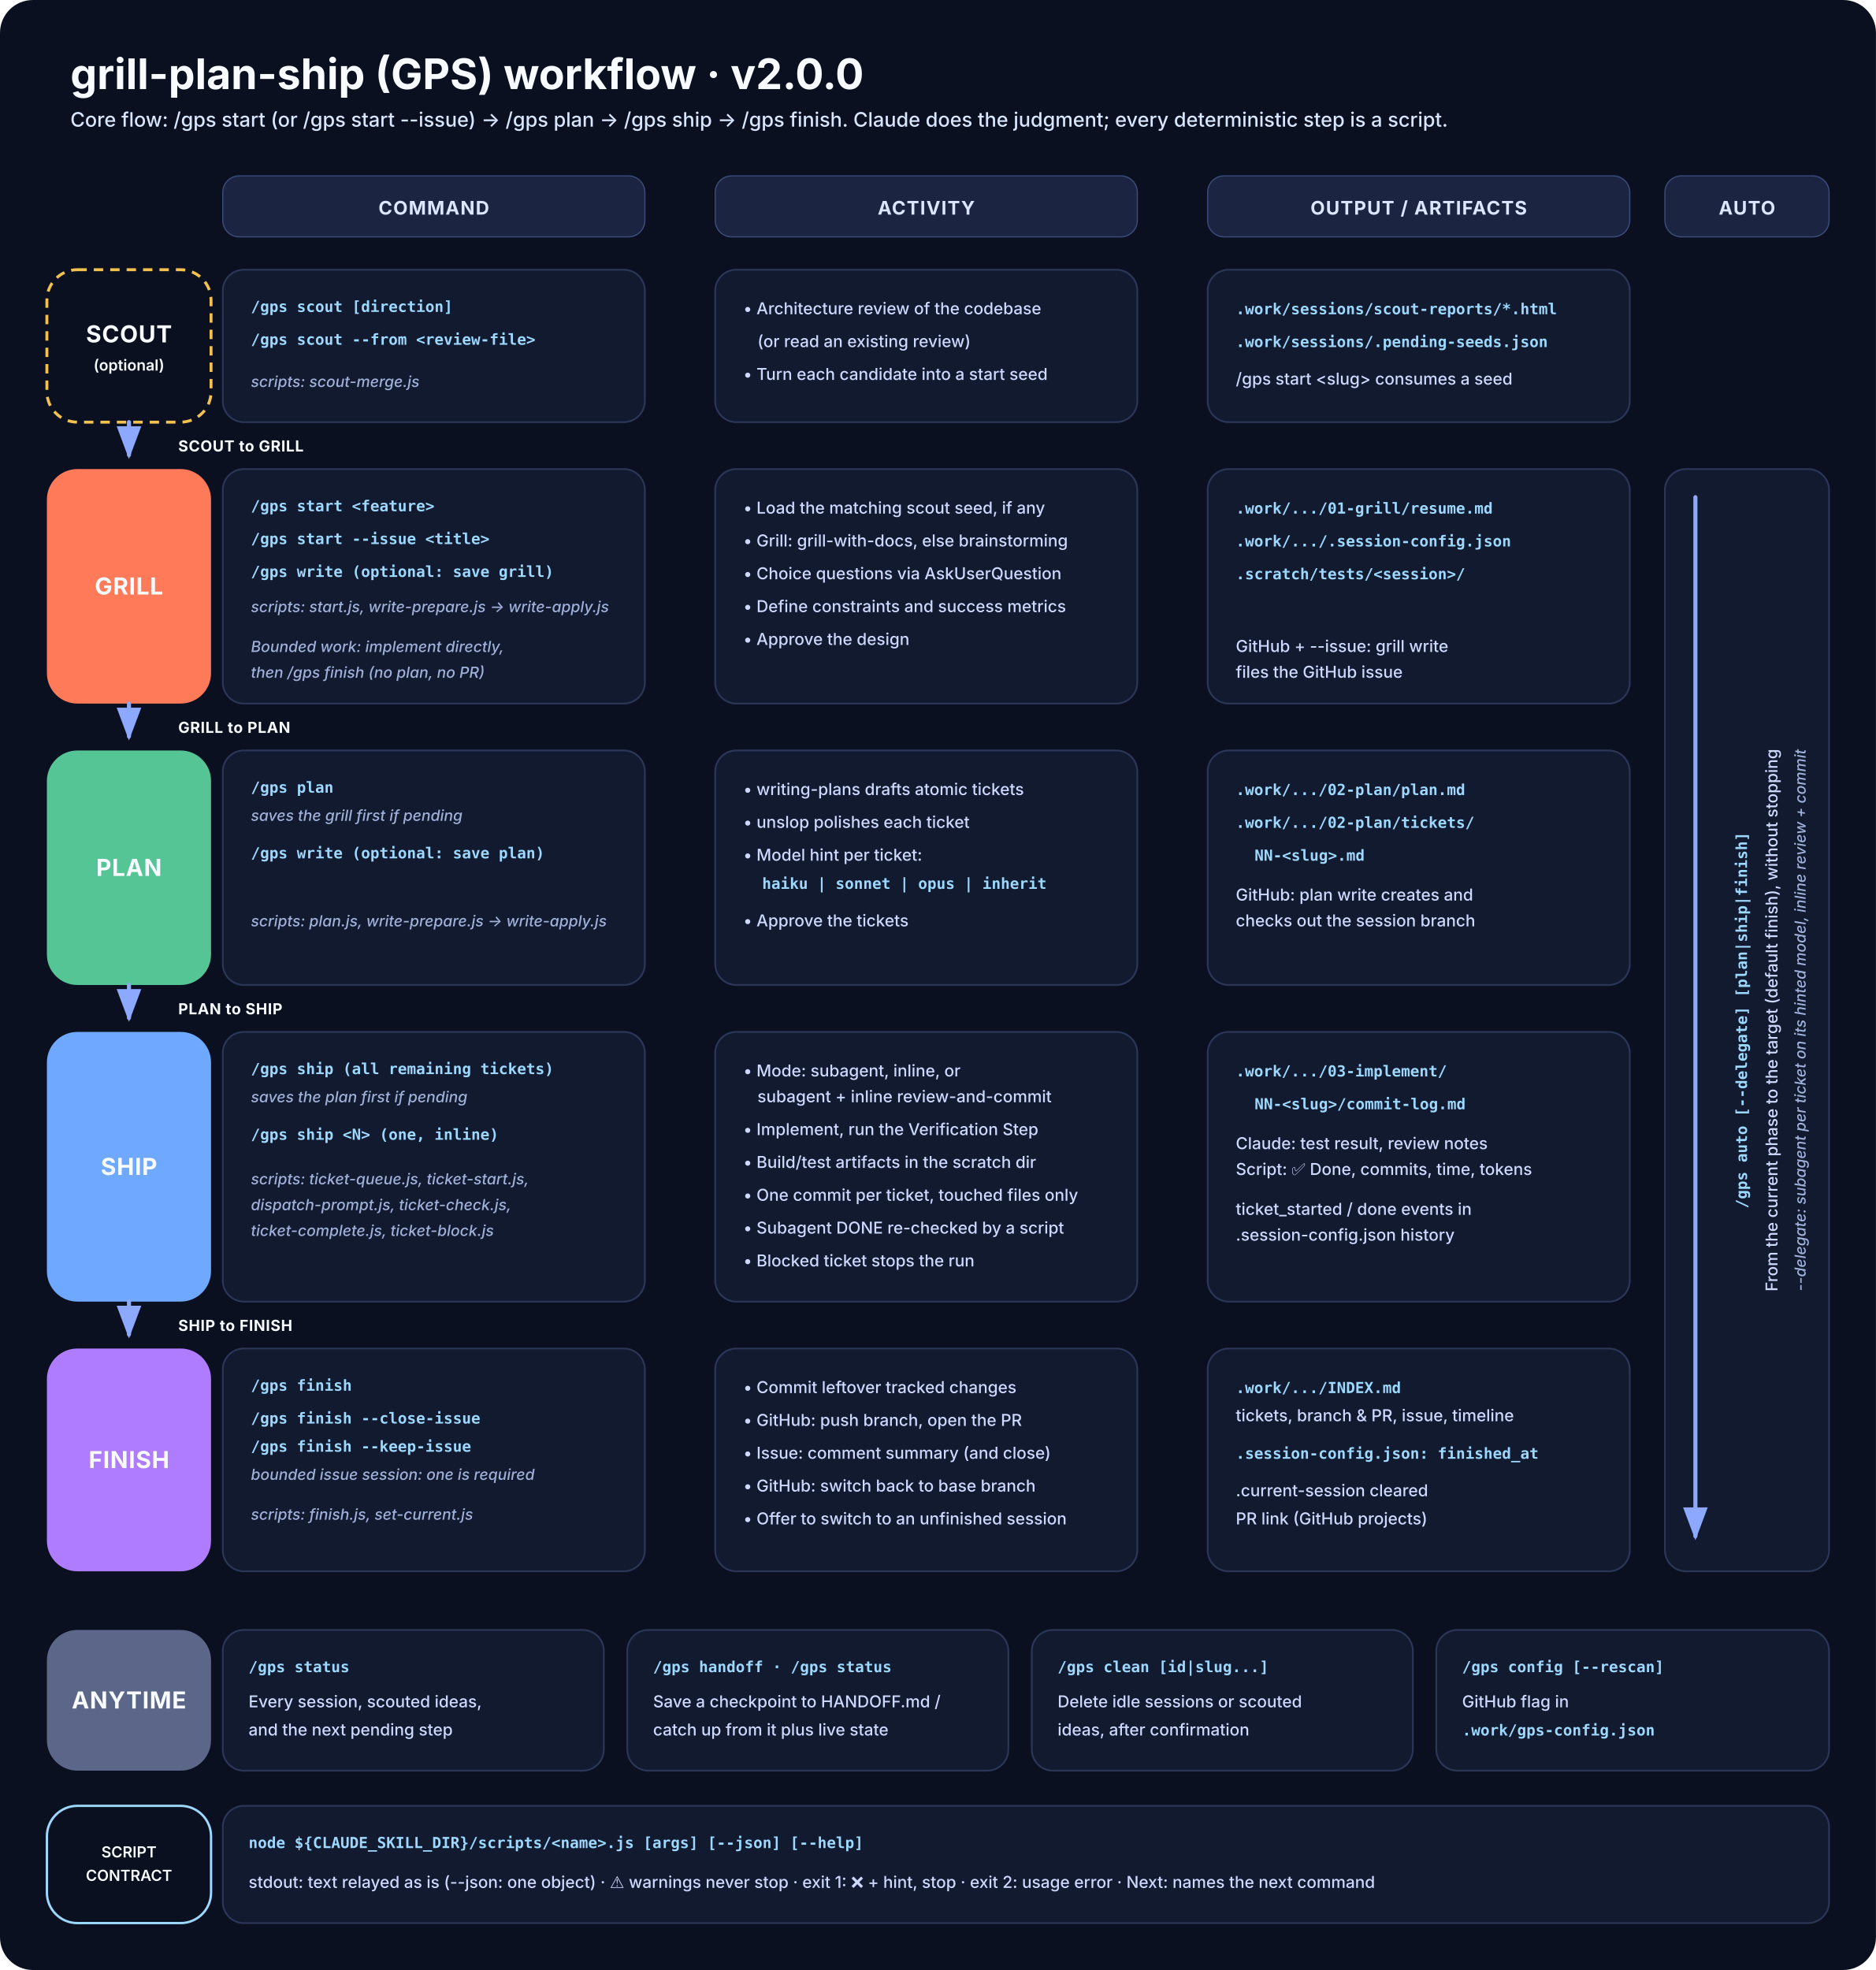
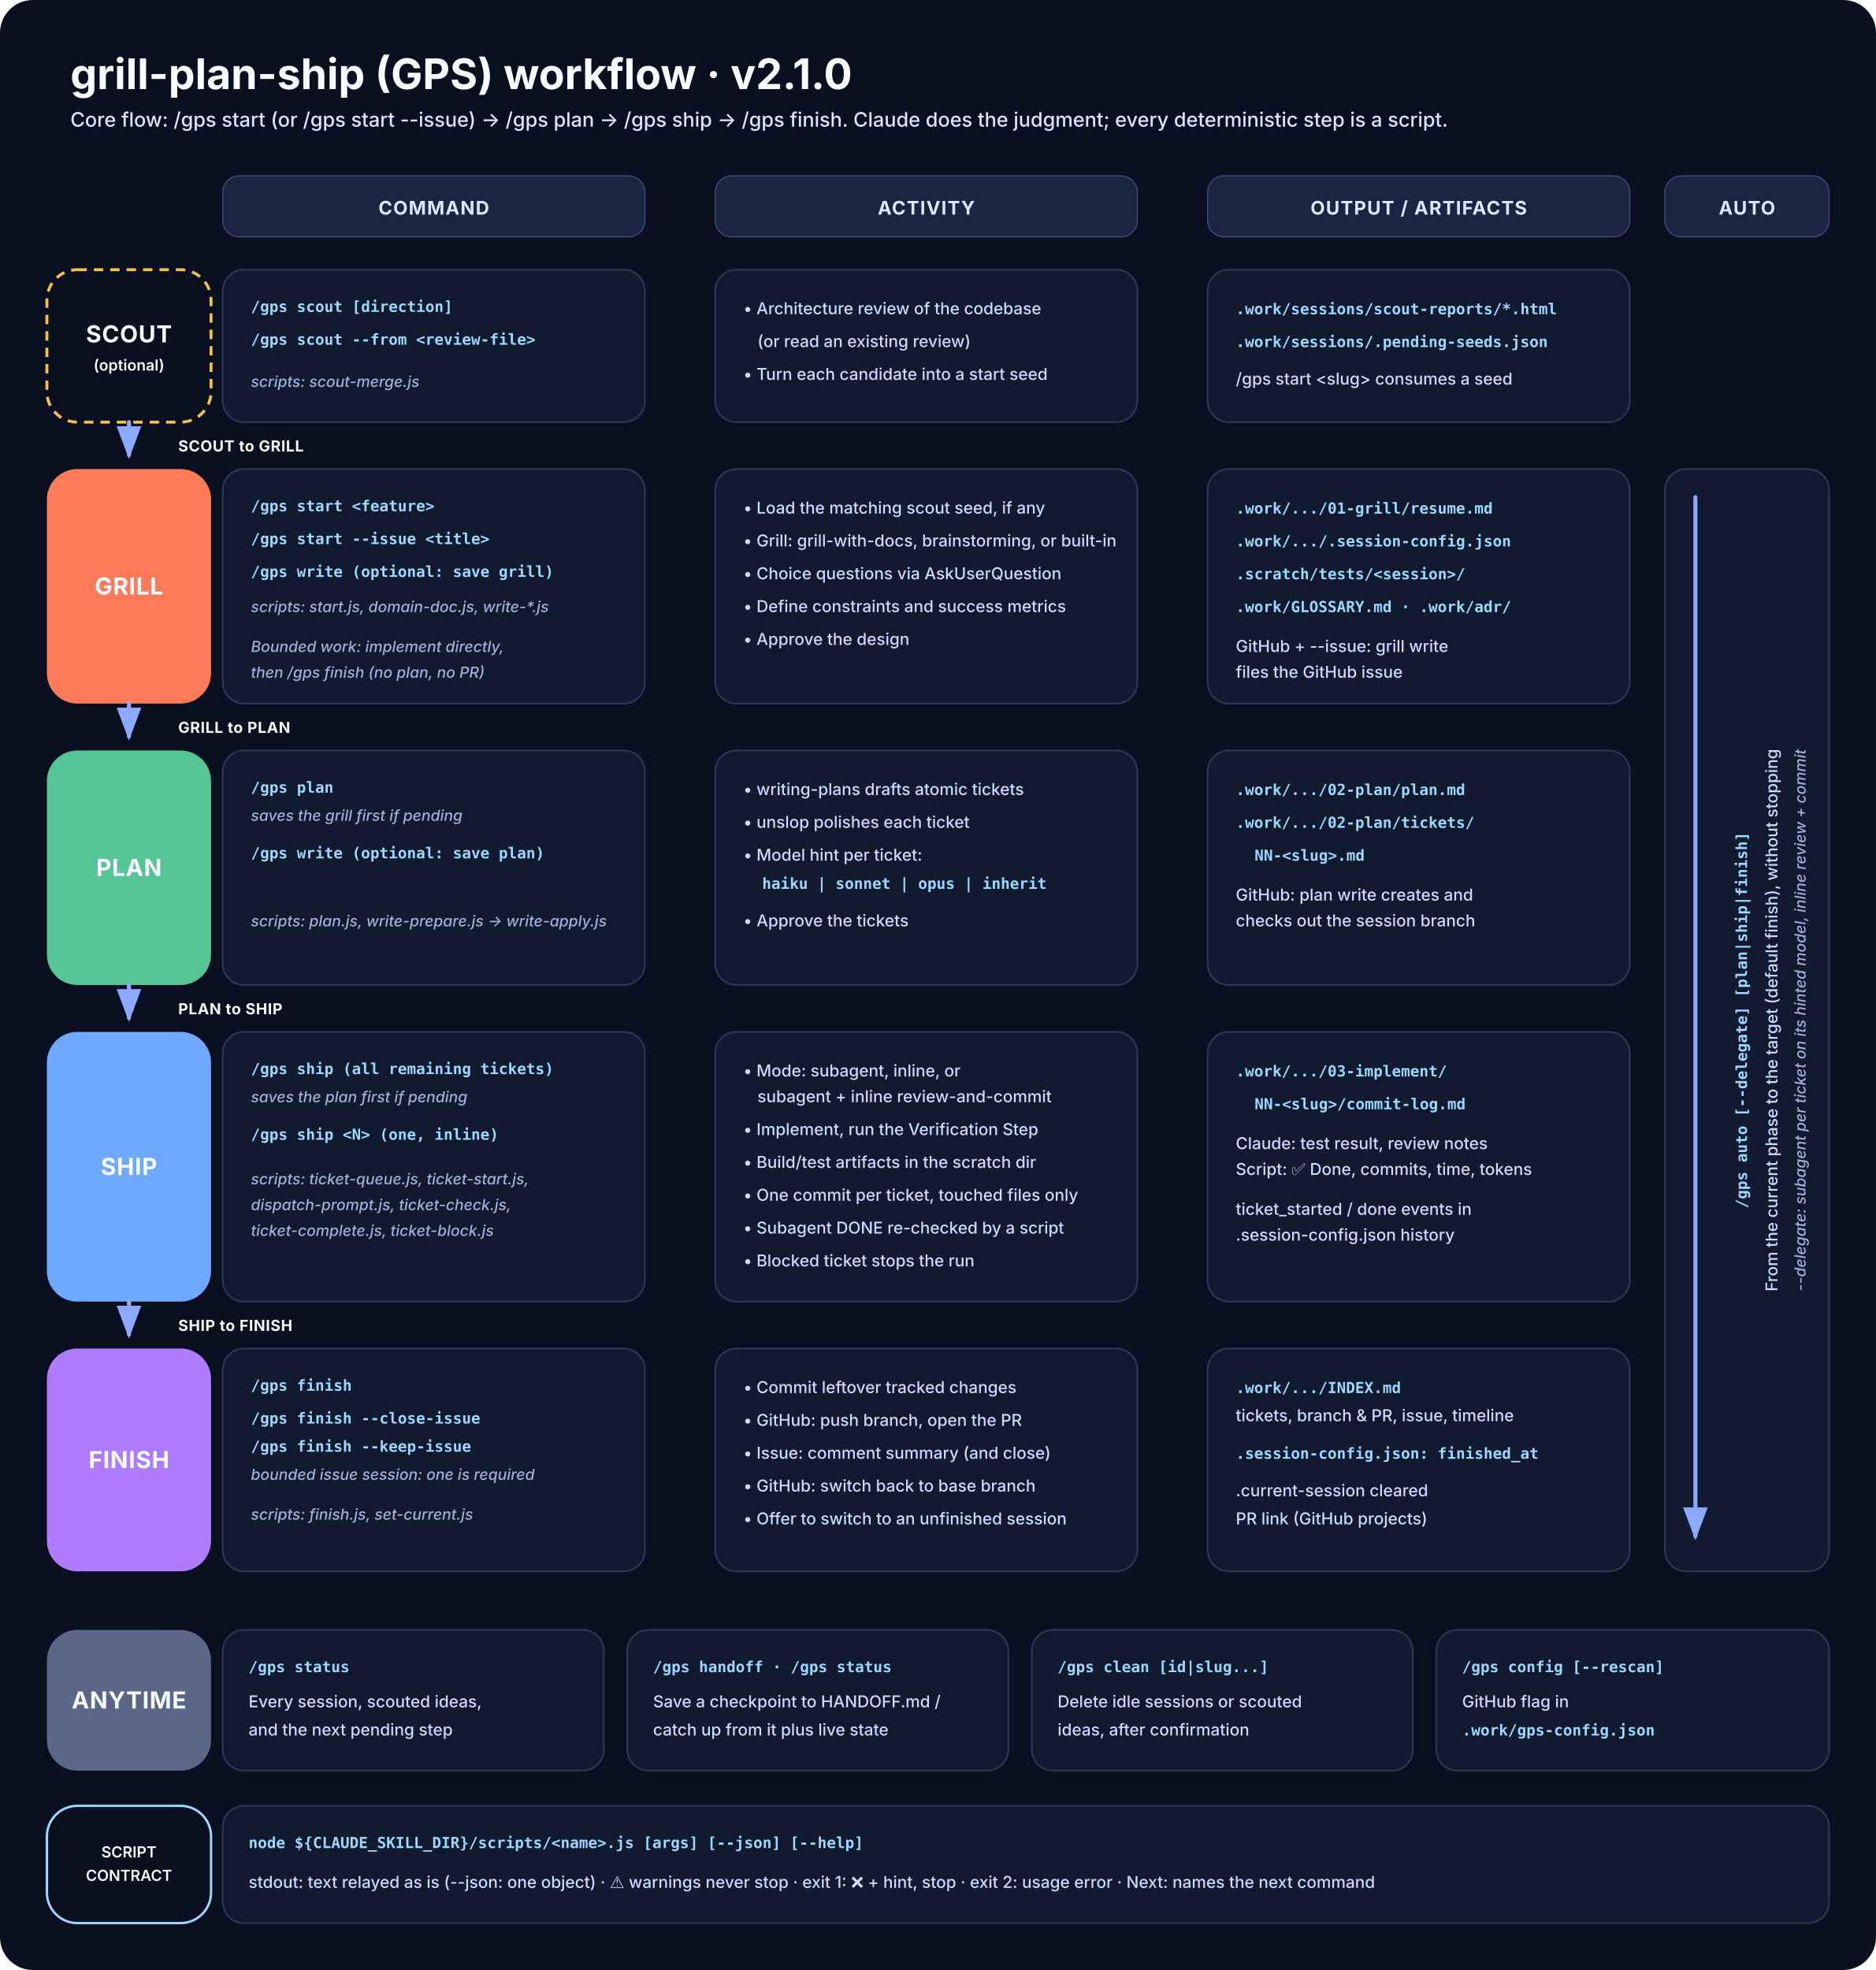
<svg xmlns="http://www.w3.org/2000/svg" viewBox="0 0 1600 1680" role="img" aria-labelledby="svg-title svg-desc" focusable="false">
  <defs>
    <style>
      .bg { fill: #0b1020; }
      .panel { fill: #121a2f; stroke: #2b3657; stroke-width: 1.5; }
      .header { fill: #1b2542; stroke: #3b4b7a; stroke-width: 1; }
      .phase { font: 700 20px "Inter", "Segoe UI", Arial, sans-serif; fill: #f8fbff; letter-spacing: 0.5px; }
      .phaseSmall { font: 600 13px "Inter", "Segoe UI", Arial, sans-serif; fill: #f8fbff; }
      .h1 { font: 700 36px "Inter", "Segoe UI", Arial, sans-serif; fill: #f8fbff; }
      .sub { font: 500 17px "Inter", "Segoe UI", Arial, sans-serif; fill: #d9e6ff; }
      .colTitle { font: 700 16px "Inter", "Segoe UI", Arial, sans-serif; fill: #dbe7ff; letter-spacing: 0.8px; }
      .text { font: 500 14px "Inter", "Segoe UI", Arial, sans-serif; fill: #ced9ff; }
      .note { font: italic 500 13px "Inter", "Segoe UI", Arial, sans-serif; fill: #9fb0d9; }
      .transition { font: 700 13px "Inter", "Segoe UI", Arial, sans-serif; fill: #f8fbff; letter-spacing: 0.4px; }
      .mono { font: 600 13px "JetBrains Mono", "Consolas", monospace; fill: #9dd8ff; }
      .arrow { stroke: #8da8ff; stroke-width: 3.5; fill: none; stroke-linecap: round; stroke-linejoin: round; }
      .dashed { stroke-dasharray: 8 6; }
    </style>
    <marker id="arrowhead" markerWidth="10" markerHeight="10" refX="7" refY="3" orient="auto">
      <path d="M0,0 L0,6 L8,3 z" fill="#8da8ff" />
    </marker>
  </defs>
  <rect class="bg" x="0" y="0" width="1600" height="1680" rx="28" />
-   <text class="h1" x="60" y="76">grill-plan-ship (GPS) workflow · v2.0.0</text>
+   <text class="h1" x="60" y="76">grill-plan-ship (GPS) workflow · v2.1.0</text>
  <text class="sub" x="60" y="108">Core flow: /gps start (or /gps start --issue) → /gps plan → /gps ship → /gps finish. Claude does the judgment; every deterministic step is a script.</text>
  <rect class="header" x="190" y="150" width="360" height="52" rx="14" />
  <rect class="header" x="610" y="150" width="360" height="52" rx="14" />
  <rect class="header" x="1030" y="150" width="360" height="52" rx="14" />
  <rect class="header" x="1420" y="150" width="140" height="52" rx="14" />
  <text class="colTitle" x="370" y="183" text-anchor="middle">COMMAND</text>
  <text class="colTitle" x="790" y="183" text-anchor="middle">ACTIVITY</text>
  <text class="colTitle" x="1210" y="183" text-anchor="middle">OUTPUT / ARTIFACTS</text>
  <text class="colTitle" x="1490" y="183" text-anchor="middle">AUTO</text>
  <g id="phase-scout">
    <rect x="40" y="230" width="140" height="130" rx="26" fill="none" stroke="#f2c14e" stroke-width="2.5" class="dashed" />
    <text class="phase" x="110" y="292" text-anchor="middle">SCOUT</text>
    <text class="phaseSmall" x="110" y="316" text-anchor="middle">(optional)</text>
    <rect class="panel" x="190" y="230" width="360" height="130" rx="18" />
    <text class="mono" x="214" y="266">/gps scout [direction]</text>
    <text class="mono" x="214" y="294">/gps scout --from &lt;review-file&gt;</text>
    <text class="note" x="214" y="330">scripts: scout-merge.js</text>
    <rect class="panel" x="610" y="230" width="360" height="130" rx="18" />
    <text class="text" x="634" y="268">• Architecture review of the codebase</text>
    <text class="text" x="646" y="296">(or read an existing review)</text>
    <text class="text" x="634" y="324">• Turn each candidate into a start seed</text>
    <rect class="panel" x="1030" y="230" width="360" height="130" rx="18" />
    <text class="mono" x="1054" y="268">.work/sessions/scout-reports/*.html</text>
    <text class="mono" x="1054" y="296">.work/sessions/.pending-seeds.json</text>
    <text class="text" x="1054" y="328">/gps start &lt;slug&gt; consumes a seed</text>
  </g>
  <g id="phase-grill">
    <rect x="40" y="400" width="140" height="200" rx="26" fill="#ff7a59" />
    <text class="phase" x="110" y="507" text-anchor="middle">GRILL</text>
    <rect class="panel" x="190" y="400" width="360" height="200" rx="18" />
    <text class="mono" x="214" y="436">/gps start &lt;feature&gt;</text>
    <text class="mono" x="214" y="464">/gps start --issue &lt;title&gt;</text>
    <text class="mono" x="214" y="492">/gps write  (optional: save grill)</text>
-     <text class="note" x="214" y="522">scripts: start.js, write-prepare.js → write-apply.js</text>
+     <text class="note" x="214" y="522">scripts: start.js, domain-doc.js, write-*.js</text>
    <text class="note" x="214" y="556">Bounded work: implement directly,</text>
    <text class="note" x="214" y="578">then /gps finish (no plan, no PR)</text>
    <rect class="panel" x="610" y="400" width="360" height="200" rx="18" />
    <text class="text" x="634" y="438">• Load the matching scout seed, if any</text>
-     <text class="text" x="634" y="466">• Grill: grill-with-docs, else brainstorming</text>
+     <text class="text" x="634" y="466">• Grill: grill-with-docs, brainstorming, or built-in</text>
    <text class="text" x="634" y="494">• Choice questions via AskUserQuestion</text>
    <text class="text" x="634" y="522">• Define constraints and success metrics</text>
    <text class="text" x="634" y="550">• Approve the design</text>
    <rect class="panel" x="1030" y="400" width="360" height="200" rx="18" />
    <text class="mono" x="1054" y="438">.work/.../01-grill/resume.md</text>
    <text class="mono" x="1054" y="466">.work/.../.session-config.json</text>
    <text class="mono" x="1054" y="494">.scratch/tests/&lt;session&gt;/</text>
+     <text class="mono" x="1054" y="522">.work/GLOSSARY.md · .work/adr/</text>
    <text class="text" x="1054" y="556">GitHub + --issue: grill write</text>
    <text class="text" x="1054" y="578">files the GitHub issue</text>
  </g>
  <g id="phase-plan">
    <rect x="40" y="640" width="140" height="200" rx="26" fill="#56c596" />
    <text class="phase" x="110" y="747" text-anchor="middle">PLAN</text>
    <rect class="panel" x="190" y="640" width="360" height="200" rx="18" />
    <text class="mono" x="214" y="676">/gps plan</text>
    <text class="note" x="214" y="700">saves the grill first if pending</text>
    <text class="mono" x="214" y="732">/gps write  (optional: save plan)</text>
    <text class="note" x="214" y="790">scripts: plan.js, write-prepare.js → write-apply.js</text>
    <rect class="panel" x="610" y="640" width="360" height="200" rx="18" />
    <text class="text" x="634" y="678">• writing-plans drafts atomic tickets</text>
    <text class="text" x="634" y="706">• unslop polishes each ticket</text>
    <text class="text" x="634" y="734">• Model hint per ticket:</text>
    <text class="mono" x="650" y="758">haiku | sonnet | opus | inherit</text>
    <text class="text" x="634" y="790">• Approve the tickets</text>
    <rect class="panel" x="1030" y="640" width="360" height="200" rx="18" />
    <text class="mono" x="1054" y="678">.work/.../02-plan/plan.md</text>
    <text class="mono" x="1054" y="706">.work/.../02-plan/tickets/</text>
    <text class="mono" x="1070" y="734">NN-&lt;slug&gt;.md</text>
    <text class="text" x="1054" y="768">GitHub: plan write creates and</text>
    <text class="text" x="1054" y="790">checks out the session branch</text>
  </g>
  <g id="phase-ship">
    <rect x="40" y="880" width="140" height="230" rx="26" fill="#6ea8ff" />
    <text class="phase" x="110" y="1002" text-anchor="middle">SHIP</text>
    <rect class="panel" x="190" y="880" width="360" height="230" rx="18" />
    <text class="mono" x="214" y="916">/gps ship  (all remaining tickets)</text>
    <text class="note" x="214" y="940">saves the plan first if pending</text>
    <text class="mono" x="214" y="972">/gps ship &lt;N&gt;  (one, inline)</text>
    <text class="note" x="214" y="1010">scripts: ticket-queue.js, ticket-start.js,</text>
    <text class="note" x="214" y="1032">dispatch-prompt.js, ticket-check.js,</text>
    <text class="note" x="214" y="1054">ticket-complete.js, ticket-block.js</text>
    <rect class="panel" x="610" y="880" width="360" height="230" rx="18" />
    <text class="text" x="634" y="918">• Mode: subagent, inline, or</text>
    <text class="text" x="646" y="940">subagent + inline review-and-commit</text>
    <text class="text" x="634" y="968">• Implement, run the Verification Step</text>
    <text class="text" x="634" y="996">• Build/test artifacts in the scratch dir</text>
    <text class="text" x="634" y="1024">• One commit per ticket, touched files only</text>
    <text class="text" x="634" y="1052">• Subagent DONE re-checked by a script</text>
    <text class="text" x="634" y="1080">• Blocked ticket stops the run</text>
    <rect class="panel" x="1030" y="880" width="360" height="230" rx="18" />
    <text class="mono" x="1054" y="918">.work/.../03-implement/</text>
    <text class="mono" x="1070" y="946">NN-&lt;slug&gt;/commit-log.md</text>
    <text class="text" x="1054" y="980">Claude: test result, review notes</text>
    <text class="text" x="1054" y="1002">Script: ✅ Done, commits, time, tokens</text>
    <text class="text" x="1054" y="1036">ticket_started / done events in</text>
    <text class="text" x="1054" y="1058">.session-config.json history</text>
  </g>
  <g id="phase-finish">
    <rect x="40" y="1150" width="140" height="190" rx="26" fill="#b07cff" />
    <text class="phase" x="110" y="1252" text-anchor="middle">FINISH</text>
    <rect class="panel" x="190" y="1150" width="360" height="190" rx="18" />
    <text class="mono" x="214" y="1186">/gps finish</text>
    <text class="mono" x="214" y="1214">/gps finish --close-issue</text>
    <text class="mono" x="214" y="1238">/gps finish --keep-issue</text>
    <text class="note" x="214" y="1262">bounded issue session: one is required</text>
    <text class="note" x="214" y="1296">scripts: finish.js, set-current.js</text>
    <rect class="panel" x="610" y="1150" width="360" height="190" rx="18" />
    <text class="text" x="634" y="1188">• Commit leftover tracked changes</text>
    <text class="text" x="634" y="1216">• GitHub: push branch, open the PR</text>
    <text class="text" x="634" y="1244">• Issue: comment summary (and close)</text>
    <text class="text" x="634" y="1272">• GitHub: switch back to base branch</text>
    <text class="text" x="634" y="1300">• Offer to switch to an unfinished session</text>
    <rect class="panel" x="1030" y="1150" width="360" height="190" rx="18" />
    <text class="mono" x="1054" y="1188">.work/.../INDEX.md</text>
    <text class="text" x="1054" y="1212">tickets, branch &amp; PR, issue, timeline</text>
    <text class="mono" x="1054" y="1244">.session-config.json: finished_at</text>
    <text class="text" x="1054" y="1276">.current-session cleared</text>
    <text class="text" x="1054" y="1300">PR link (GitHub projects)</text>
  </g>
  <g id="lane-auto">
    <rect class="panel" x="1420" y="400" width="140" height="940" rx="18" />
    <path class="arrow" marker-end="url(#arrowhead)" d="M1446,424 L1446,1310" />
    <text class="mono" transform="translate(1490,870) rotate(-90)" text-anchor="middle">/gps auto [--delegate] [plan|ship|finish]</text>
    <text class="text" transform="translate(1516,870) rotate(-90)" text-anchor="middle">From the current phase to the target (default finish), without stopping</text>
    <text class="note" transform="translate(1540,870) rotate(-90)" text-anchor="middle">--delegate: subagent per ticket on its hinted model, inline review + commit</text>
  </g>
  <path class="arrow" marker-end="url(#arrowhead)" d="M110,360 L110,388" />
  <text class="transition" x="152" y="385">SCOUT to GRILL</text>
  <path class="arrow" marker-end="url(#arrowhead)" d="M110,600 L110,628" />
  <text class="transition" x="152" y="625">GRILL to PLAN</text>
  <path class="arrow" marker-end="url(#arrowhead)" d="M110,840 L110,868" />
  <text class="transition" x="152" y="865">PLAN to SHIP</text>
  <path class="arrow" marker-end="url(#arrowhead)" d="M110,1110 L110,1138" />
  <text class="transition" x="152" y="1135">SHIP to FINISH</text>
  <g id="band-anytime">
    <rect x="40" y="1390" width="140" height="120" rx="26" fill="#5b6688" />
    <text class="phase" x="110" y="1457" text-anchor="middle">ANYTIME</text>
    <rect class="panel" x="190" y="1390" width="325" height="120" rx="18" />
    <text class="mono" x="212" y="1426">/gps status</text>
    <text class="text" x="212" y="1456">Every session, scouted ideas,</text>
    <text class="text" x="212" y="1480">and the next pending step</text>
    <rect class="panel" x="535" y="1390" width="325" height="120" rx="18" />
    <text class="mono" x="557" y="1426">/gps handoff · /gps status</text>
    <text class="text" x="557" y="1456">Save a checkpoint to HANDOFF.md /</text>
    <text class="text" x="557" y="1480">catch up from it plus live state</text>
    <rect class="panel" x="880" y="1390" width="325" height="120" rx="18" />
    <text class="mono" x="902" y="1426">/gps clean [id|slug...]</text>
    <text class="text" x="902" y="1456">Delete idle sessions or scouted</text>
    <text class="text" x="902" y="1480">ideas, after confirmation</text>
    <rect class="panel" x="1225" y="1390" width="335" height="120" rx="18" />
    <text class="mono" x="1247" y="1426">/gps config [--rescan]</text>
    <text class="text" x="1247" y="1456">GitHub flag in</text>
    <text class="mono" x="1247" y="1480">.work/gps-config.json</text>
  </g>
  <g id="band-contract">
    <rect x="40" y="1540" width="140" height="100" rx="26" fill="none" stroke="#9dd8ff" stroke-width="2" />
    <text class="phaseSmall" x="110" y="1584" text-anchor="middle">SCRIPT</text>
    <text class="phaseSmall" x="110" y="1604" text-anchor="middle">CONTRACT</text>
    <rect class="panel" x="190" y="1540" width="1370" height="100" rx="18" />
    <text class="mono" x="212" y="1576">node ${CLAUDE_SKILL_DIR}/scripts/&lt;name&gt;.js [args] [--json] [--help]</text>
    <text class="text" x="212" y="1610">stdout: text relayed as is (--json: one object) · ⚠️ warnings never stop · exit 1: ❌ + hint, stop · exit 2: usage error · Next: names the next command</text>
  </g>
</svg>
